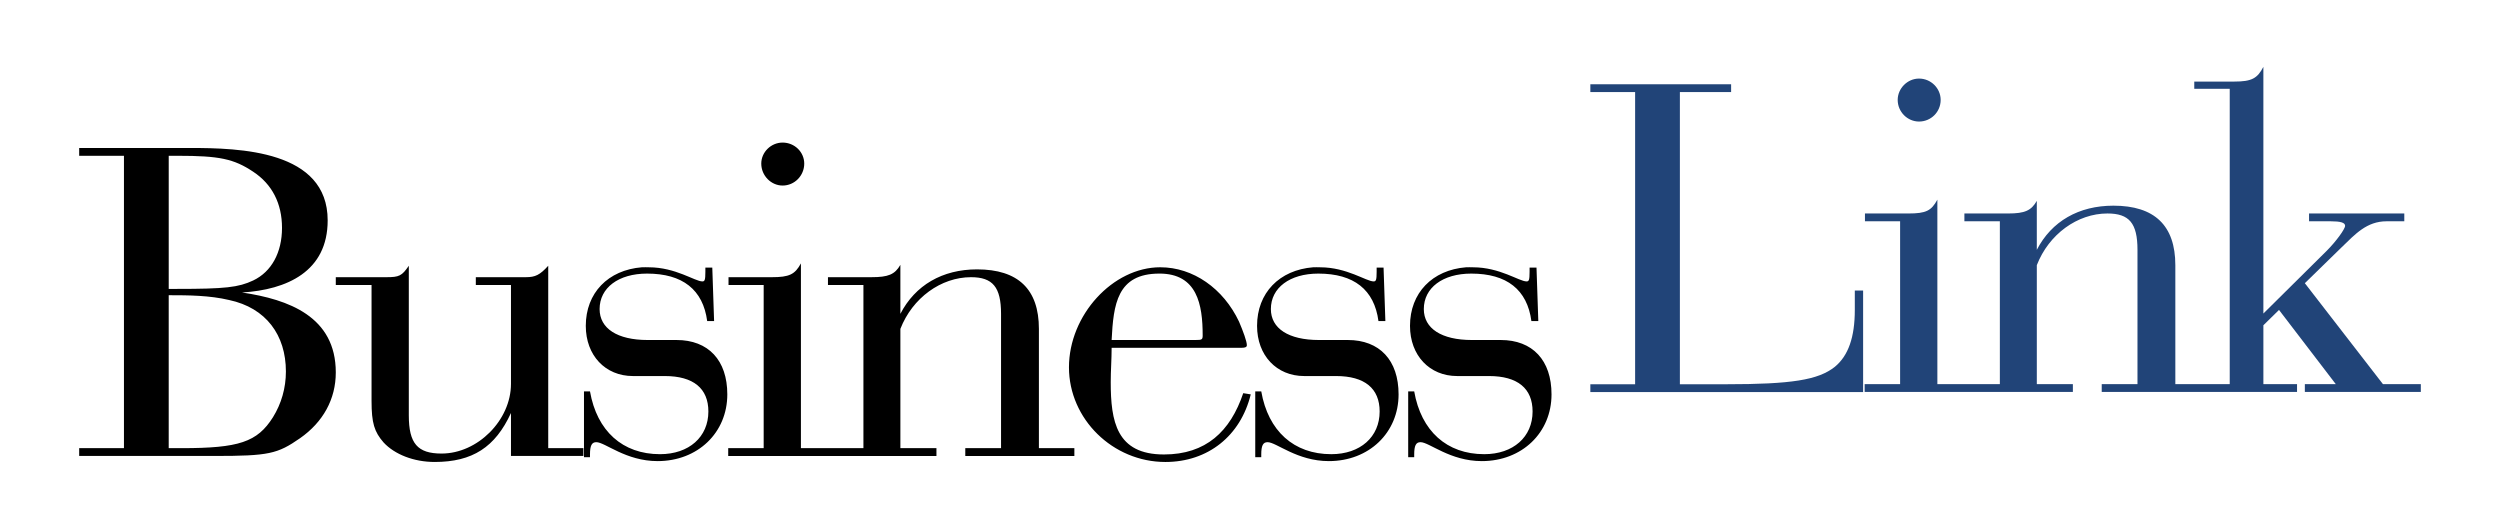
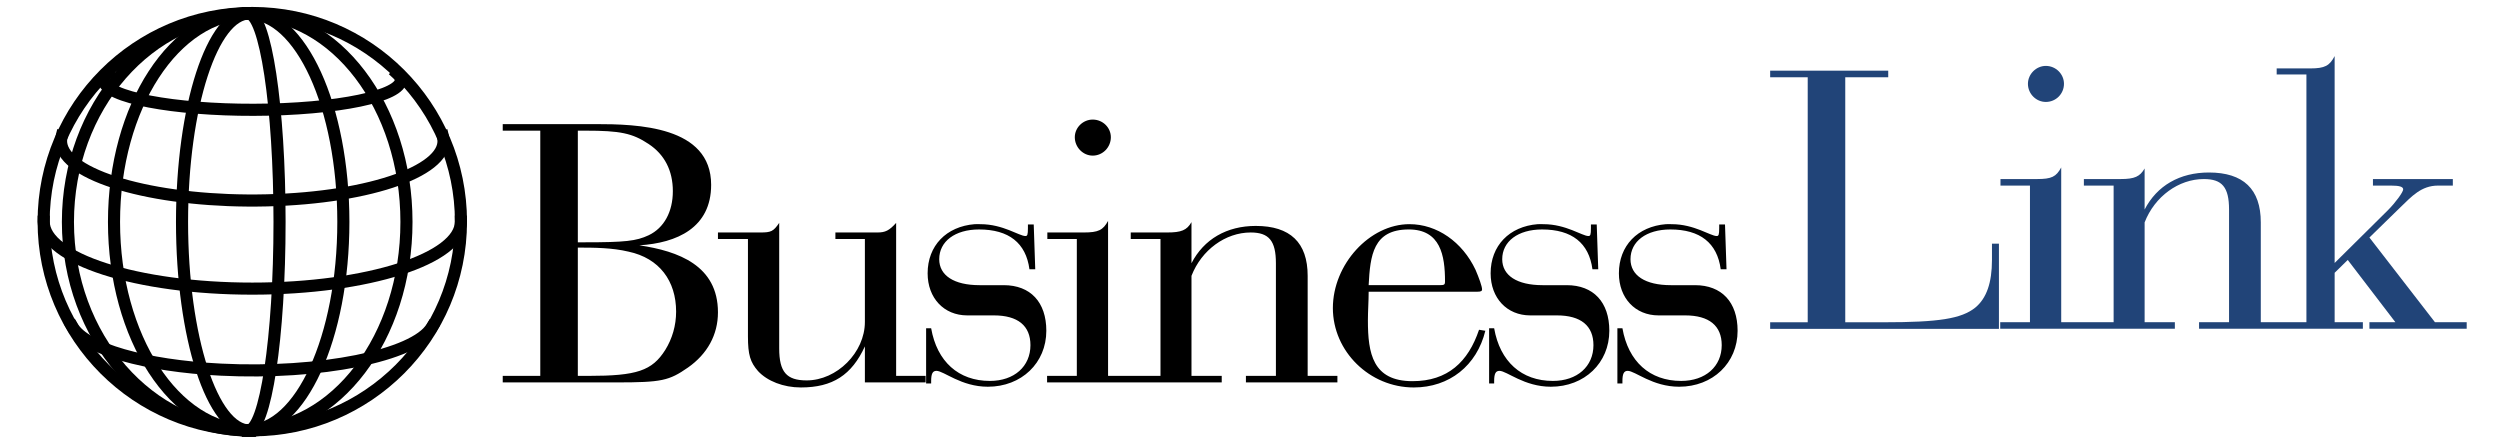
- <svg xmlns="http://www.w3.org/2000/svg" width="260" height="55" id="svg2" version="1.1">
+ <svg xmlns="http://www.w3.org/2000/svg" width="310" height="55" id="svg2" version="1.1">
  <defs id="defs4" />
  <g id="layer1" transform="translate(0,-997.3622)">
-     <path id="path3022" style="font-size:48px;font-style:normal;font-variant:normal;font-weight:normal;font-stretch:normal;text-align:start;line-height:125%;letter-spacing:-2px;word-spacing:0px;writing-mode:lr-tb;text-anchor:start;fill:#214478;fill-opacity:1;stroke:none;font-family:Bodoni;-inkscape-font-specification:Bodoni" d="m 193.764,1027.58 -0.864,0 0,2.016 c 0,2.832 -0.672,4.752 -2.064,5.904 -1.728,1.392 -4.56,1.824 -11.328,1.824 l -4.8,0 0,-30.384 5.328,0 0,-0.816 -14.64,0 0,0.816 4.656,0 0,30.384 -4.656,0 0,0.816 28.368,0 0,-10.56" />
-     <path style="font-size:48px;font-style:normal;font-variant:normal;font-weight:normal;font-stretch:normal;text-align:start;line-height:125%;letter-spacing:-2px;word-spacing:0px;writing-mode:lr-tb;text-anchor:start;fill:#214478;fill-opacity:1;stroke:none;font-family:Bodoni;-inkscape-font-specification:Bodoni" d="m 235.391,1004.315 c -0.624,1.2 -1.207,1.531 -3.031,1.531 l -4.156,0 0,0.75 3.688,0 0,30.719 -1.969,0 -1.719,0 -1.969,0 0,-12.375 c 0,-4.128 -2.166,-6.188 -6.438,-6.188 -3.6,0 -6.433,1.618 -7.969,4.594 l 0,-5.094 c -0.576,1.008 -1.241,1.312 -2.969,1.312 l -4.562,0 0,0.812 3.688,0 0,16.938 -2.781,0 -0.906,0 -2.812,0 0,-19.188 c -0.624,1.152 -1.176,1.438 -3,1.438 l -4.531,0 0,0.812 3.656,0 0,16.938 -3.688,0 0,0.812 10.375,0 0.906,0 10.375,0 0,-0.812 -3.75,0 0,-12.375 c 1.248,-3.216 4.224,-5.375 7.344,-5.375 2.256,0 3.125,0.997 3.125,3.781 l 0,13.969 -3.719,0 0,0.812 9.625,0 1.719,0 8.969,0 0,-0.812 -3.5,0 0,-6.125 1.625,-1.594 5.906,7.719 -3.219,0 0,0.812 12.062,0 0,-0.812 -3.938,0 -8.125,-10.5 3.844,-3.75 c 1.392,-1.344 2.592,-2.688 4.656,-2.688 l 1.844,0 0,-0.812 -9.906,0 0,0.812 2.25,0 c 1.008,0 1.5,0.133 1.5,0.469 0,0.336 -0.946,1.634 -1.906,2.594 l -6.594,6.531 0,-25.656 z m -35.812,1.219 c -1.2,0 -2.219,1.019 -2.219,2.219 0,1.248 1.019,2.25 2.219,2.25 1.248,0 2.25,-1.002 2.25,-2.25 0,-1.2 -1.002,-2.219 -2.25,-2.219 z" id="path3024" />
-     <path style="font-size:48px;font-style:normal;font-variant:normal;font-weight:normal;font-stretch:normal;text-align:start;line-height:125%;letter-spacing:-2px;word-spacing:0px;writing-mode:lr-tb;text-anchor:start;fill:#000000;fill-opacity:1;stroke:none;font-family:Bodoni;-inkscape-font-specification:Bodoni" d="m 81.391,1012.19 c -1.2,0 -2.219,0.988 -2.219,2.188 0,1.248 1.019,2.281 2.219,2.281 1.248,0 2.25,-1.033 2.25,-2.281 0,-1.2 -1.002,-2.188 -2.25,-2.188 z m -73.156,0.562 0,0.812 4.656,0 0,30.406 -4.656,0 0,0.812 14.062,0 c 5.664,0 6.554,-0.212 8.906,-1.844 2.4,-1.68 3.719,-4.06 3.719,-6.844 0,-5.808 -4.902,-7.593 -9.75,-8.312 4.656,-0.288 8.906,-2.172 8.906,-7.5 0,-7.296 -9.143,-7.531 -14.375,-7.531 l -11.469,0 z m 9.312,0.812 0.938,0 c 4.32,0 5.828,0.312 7.844,1.656 1.968,1.296 3,3.3 3,5.844 0,2.544 -1.08,4.557 -3,5.469 -1.536,0.72 -2.898,0.875 -7.938,0.875 l -0.844,0 0,-13.844 z m 65.75,11.188 c -0.624,1.152 -1.207,1.438 -3.031,1.438 l -4.5,0 0,0.812 3.656,0 0,16.969 -3.688,0 0,0.812 11.281,0 10.375,0 0,-0.812 -3.75,0 0,-12.406 c 1.248,-3.216 4.224,-5.375 7.344,-5.375 2.256,0 3.125,1.028 3.125,3.812 l 0,13.969 -3.719,0 0,0.812 11.344,0 0,-0.812 -3.688,0 0,-12.406 c 0,-4.128 -2.166,-6.188 -6.438,-6.188 -3.6,0 -6.433,1.649 -7.969,4.625 l 0,-5.094 c -0.576,1.008 -1.272,1.281 -3,1.281 l -4.531,0 0,0.812 3.688,0 0,16.969 -2.781,0 -3.719,0 0,-19.219 z m -40.781,0.25 c -0.72,1.056 -1,1.188 -2.344,1.188 l -5.25,0 0,0.812 3.719,0 0,12.062 c 0,2.304 0.29,3.208 1.25,4.312 1.152,1.248 3.153,2.031 5.312,2.031 3.936,0 6.306,-1.542 7.938,-5.094 l 0,4.469 7.531,0 0,-0.812 -3.656,0 0,-18.969 c -0.864,0.96 -1.353,1.188 -2.312,1.188 l -5.219,0 0,0.812 3.656,0 0,10.281 c 0,3.792 -3.475,7.25 -7.219,7.25 -2.496,0 -3.406,-1.041 -3.406,-3.969 l 0,-15.562 z m 24.25,0.156 c -3.533,0.282 -5.844,2.674 -5.844,6.094 0,3.072 2.026,5.219 4.906,5.219 l 3.312,0 c 2.976,0 4.531,1.288 4.531,3.688 0,2.64 -2.007,4.438 -5.031,4.438 -3.888,0 -6.561,-2.403 -7.281,-6.531 l -0.625,0 0,6.844 0.625,0 0,-0.281 c 0,-0.912 0.176,-1.281 0.656,-1.281 0.912,0 3.063,1.969 6.375,1.969 4.176,0 7.25,-2.954 7.25,-6.938 0,-3.552 -1.969,-5.656 -5.281,-5.656 l -3,0 c -3.168,0 -5,-1.203 -5,-3.219 0,-2.208 1.962,-3.688 4.938,-3.688 3.696,0 5.818,1.673 6.25,4.938 l 0.719,0 -0.188,-5.562 -0.719,0 0,0.344 0,0.094 c 0,0.864 -0.072,1 -0.312,1 -0.768,0 -2.779,-1.469 -5.562,-1.469 -0.246,0 -0.483,-0.019 -0.719,0 z m 53.906,0 c -4.944,0 -9.5,4.982 -9.5,10.406 0,5.376 4.559,9.844 10.031,9.844 4.416,0 7.819,-2.711 8.875,-7.031 l -0.781,-0.125 c -1.344,3.984 -3.882,6.375 -8.25,6.375 -4.944,0 -5.531,-3.451 -5.531,-7.531 0,-1.2 0.094,-2.362 0.094,-3.562 l 13.5,0 c 0.432,0 0.562,-0.089 0.562,-0.281 0,-0.384 -0.381,-1.429 -0.812,-2.438 -1.632,-3.456 -4.779,-5.656 -8.187,-5.656 z m 15.906,0 c -3.533,0.282 -5.844,2.674 -5.844,6.094 0,3.072 2.026,5.219 4.906,5.219 l 3.312,0 c 2.976,0 4.531,1.288 4.531,3.688 0,2.64 -2.007,4.438 -5.031,4.438 -3.888,0 -6.561,-2.403 -7.281,-6.531 l -0.625,0 0,6.844 0.625,0 0,-0.281 c 0,-0.912 0.176,-1.281 0.656,-1.281 0.912,0 3.063,1.969 6.375,1.969 4.176,0 7.25,-2.954 7.25,-6.938 0,-3.552 -1.969,-5.656 -5.281,-5.656 l -3,0 c -3.168,0 -5,-1.203 -5,-3.219 0,-2.208 1.962,-3.688 4.938,-3.688 3.696,0 5.818,1.673 6.25,4.938 l 0.719,0 -0.188,-5.562 -0.719,0 0,0.344 0,0.094 c 0,0.864 -0.072,1 -0.312,1 -0.768,0 -2.779,-1.469 -5.562,-1.469 -0.246,0 -0.483,-0.019 -0.719,0 z m 15.906,0 c -3.533,0.282 -5.844,2.674 -5.844,6.094 0,3.072 2.026,5.219 4.906,5.219 l 3.312,0 c 2.976,0 4.531,1.288 4.531,3.688 0,2.64 -2.007,4.438 -5.031,4.438 -3.888,0 -6.561,-2.403 -7.281,-6.531 l -0.625,0 0,6.844 0.625,0 0,-0.281 c 0,-0.912 0.176,-1.281 0.656,-1.281 0.912,0 3.063,1.969 6.375,1.969 4.176,0 7.25,-2.954 7.25,-6.938 0,-3.552 -1.969,-5.656 -5.281,-5.656 l -3,0 c -3.168,0 -5,-1.203 -5,-3.219 0,-2.208 1.962,-3.688 4.938,-3.688 3.696,0 5.818,1.673 6.25,4.938 l 0.719,0 -0.188,-5.562 -0.719,0 0,0.344 0,0.094 c 0,0.864 -0.072,1 -0.312,1 -0.768,0 -2.779,-1.469 -5.562,-1.469 -0.246,0 -0.483,-0.019 -0.719,0 z m -31.906,0.656 c 3.936,0 4.5,3.221 4.5,6.438 0,0.432 -0.095,0.469 -0.719,0.469 l -8.75,0 c 0.192,-3.696 0.553,-6.906 4.969,-6.906 z m -103.031,2.25 c 2.064,0 4.265,0.02 6.281,0.5 3.84,0.816 5.906,3.646 5.906,7.438 0,1.728 -0.48,3.358 -1.344,4.75 -1.632,2.592 -3.548,3.219 -9.5,3.219 l -1.344,0 0,-15.906 z" id="path3031" />
+     <path id="path3022" style="font-size:48px;font-style:normal;font-variant:normal;font-weight:normal;font-stretch:normal;text-align:start;line-height:125%;letter-spacing:-2px;word-spacing:0px;writing-mode:lr-tb;text-anchor:start;fill:#214478;fill-opacity:1;stroke:none;font-family:Bodoni;-inkscape-font-specification:Bodoni" d="m 247.868,1027.58 -0.864,0 0,2.016 c 0,2.832 -0.672,4.752 -2.064,5.904 -1.728,1.392 -4.56,1.824 -11.328,1.824 l -4.8,0 0,-30.384 5.328,0 0,-0.816 -14.64,0 0,0.816 4.656,0 0,30.384 -4.656,0 0,0.816 28.368,0 0,-10.56" />
+     <path style="font-size:48px;font-style:normal;font-variant:normal;font-weight:normal;font-stretch:normal;text-align:start;line-height:125%;letter-spacing:-2px;word-spacing:0px;writing-mode:lr-tb;text-anchor:start;fill:#214478;fill-opacity:1;stroke:none;font-family:Bodoni;-inkscape-font-specification:Bodoni" d="m 289.495,1004.315 c -0.624,1.2 -1.207,1.531 -3.031,1.531 l -4.156,0 0,0.75 3.688,0 0,30.719 -1.969,0 -1.719,0 -1.969,0 0,-12.375 c 0,-4.128 -2.166,-6.188 -6.438,-6.188 -3.6,0 -6.433,1.618 -7.969,4.594 l 0,-5.094 c -0.576,1.008 -1.241,1.312 -2.969,1.312 l -4.562,0 0,0.812 3.688,0 0,16.938 -2.781,0 -0.906,0 -2.812,0 0,-19.188 c -0.624,1.152 -1.176,1.438 -3,1.438 l -4.531,0 0,0.812 3.656,0 0,16.938 -3.688,0 0,0.812 10.375,0 0.906,0 10.375,0 0,-0.812 -3.75,0 0,-12.375 c 1.248,-3.216 4.224,-5.375 7.344,-5.375 2.256,0 3.125,0.997 3.125,3.781 l 0,13.969 -3.719,0 0,0.812 9.625,0 1.719,0 8.969,0 0,-0.812 -3.5,0 0,-6.125 1.625,-1.594 5.906,7.719 -3.219,0 0,0.812 12.062,0 0,-0.812 -3.938,0 -8.125,-10.5 3.844,-3.75 c 1.392,-1.344 2.592,-2.688 4.656,-2.688 l 1.844,0 0,-0.812 -9.906,0 0,0.812 2.25,0 c 1.008,0 1.5,0.133 1.5,0.469 0,0.336 -0.946,1.634 -1.906,2.594 l -6.594,6.531 0,-25.656 z m -35.812,1.219 c -1.2,0 -2.219,1.019 -2.219,2.219 0,1.248 1.019,2.25 2.219,2.25 1.248,0 2.25,-1.002 2.25,-2.25 0,-1.2 -1.002,-2.219 -2.25,-2.219 z" id="path3024" />
+     <path style="font-size:48px;font-style:normal;font-variant:normal;font-weight:normal;font-stretch:normal;text-align:start;line-height:125%;letter-spacing:-2px;word-spacing:0px;writing-mode:lr-tb;text-anchor:start;fill:#000000;fill-opacity:1;stroke:none;font-family:Bodoni;-inkscape-font-specification:Bodoni" d="m 135.495,1012.19 c -1.2,0 -2.219,0.988 -2.219,2.188 0,1.248 1.019,2.281 2.219,2.281 1.248,0 2.25,-1.033 2.25,-2.281 0,-1.2 -1.002,-2.188 -2.25,-2.188 z m -73.156,0.562 0,0.812 4.656,0 0,30.406 -4.656,0 0,0.812 14.062,0 c 5.664,0 6.554,-0.212 8.906,-1.844 2.4,-1.68 3.719,-4.06 3.719,-6.844 0,-5.808 -4.902,-7.593 -9.75,-8.312 4.656,-0.288 8.906,-2.172 8.906,-7.5 0,-7.296 -9.143,-7.531 -14.375,-7.531 l -11.469,0 z m 9.312,0.812 0.938,0 c 4.32,0 5.828,0.312 7.844,1.656 1.968,1.296 3,3.3 3,5.844 0,2.544 -1.08,4.557 -3,5.469 -1.536,0.72 -2.898,0.875 -7.938,0.875 l -0.844,0 0,-13.844 z m 65.75,11.188 c -0.624,1.152 -1.207,1.438 -3.031,1.438 l -4.5,0 0,0.812 3.656,0 0,16.969 -3.688,0 0,0.812 11.281,0 10.375,0 0,-0.812 -3.75,0 0,-12.406 c 1.248,-3.216 4.224,-5.375 7.344,-5.375 2.256,0 3.125,1.028 3.125,3.812 l 0,13.969 -3.719,0 0,0.812 11.344,0 0,-0.812 -3.688,0 0,-12.406 c 0,-4.128 -2.166,-6.188 -6.438,-6.188 -3.6,0 -6.433,1.649 -7.969,4.625 l 0,-5.094 c -0.576,1.008 -1.272,1.281 -3,1.281 l -4.531,0 0,0.812 3.688,0 0,16.969 -2.781,0 -3.719,0 0,-19.219 z m -40.781,0.25 c -0.72,1.056 -1,1.188 -2.344,1.188 l -5.25,0 0,0.812 3.719,0 0,12.062 c 0,2.304 0.29,3.208 1.25,4.312 1.152,1.248 3.152,2.031 5.313,2.031 3.936,0 6.306,-1.542 7.938,-5.094 l 0,4.469 7.531,0 0,-0.812 -3.656,0 0,-18.969 c -0.864,0.96 -1.353,1.188 -2.312,1.188 l -5.219,0 0,0.812 3.656,0 0,10.281 c 0,3.792 -3.475,7.25 -7.219,7.25 -2.496,0 -3.406,-1.041 -3.406,-3.969 l 0,-15.562 z m 24.25,0.156 c -3.533,0.282 -5.844,2.674 -5.844,6.094 0,3.072 2.026,5.219 4.906,5.219 l 3.312,0 c 2.976,0 4.531,1.288 4.531,3.688 0,2.64 -2.007,4.438 -5.031,4.438 -3.888,0 -6.561,-2.403 -7.281,-6.531 l -0.625,0 0,6.844 0.625,0 0,-0.281 c 0,-0.912 0.176,-1.281 0.656,-1.281 0.912,0 3.063,1.969 6.375,1.969 4.176,0 7.25,-2.954 7.25,-6.938 0,-3.552 -1.969,-5.656 -5.281,-5.656 l -3,0 c -3.168,0 -5,-1.203 -5,-3.219 0,-2.208 1.962,-3.688 4.938,-3.688 3.696,0 5.818,1.673 6.25,4.938 l 0.719,0 -0.188,-5.562 -0.719,0 0,0.344 0,0.094 c 0,0.864 -0.072,1 -0.312,1 -0.768,0 -2.779,-1.469 -5.562,-1.469 -0.246,0 -0.483,-0.019 -0.719,0 z m 53.906,0 c -4.944,0 -9.5,4.982 -9.5,10.406 0,5.376 4.559,9.844 10.031,9.844 4.416,0 7.819,-2.711 8.875,-7.031 l -0.781,-0.125 c -1.344,3.984 -3.882,6.375 -8.25,6.375 -4.944,0 -5.531,-3.451 -5.531,-7.531 0,-1.2 0.094,-2.362 0.094,-3.562 l 13.5,0 c 0.432,0 0.562,-0.089 0.562,-0.281 0,-0.384 -0.381,-1.429 -0.812,-2.438 -1.632,-3.456 -4.779,-5.656 -8.187,-5.656 z m 15.906,0 c -3.533,0.282 -5.844,2.674 -5.844,6.094 0,3.072 2.026,5.219 4.906,5.219 l 3.312,0 c 2.976,0 4.531,1.288 4.531,3.688 0,2.64 -2.007,4.438 -5.031,4.438 -3.888,0 -6.561,-2.403 -7.281,-6.531 l -0.625,0 0,6.844 0.625,0 0,-0.281 c 0,-0.912 0.176,-1.281 0.656,-1.281 0.912,0 3.063,1.969 6.375,1.969 4.176,0 7.25,-2.954 7.25,-6.938 0,-3.552 -1.969,-5.656 -5.281,-5.656 l -3,0 c -3.168,0 -5,-1.203 -5,-3.219 0,-2.208 1.962,-3.688 4.938,-3.688 3.696,0 5.818,1.673 6.25,4.938 l 0.719,0 -0.188,-5.562 -0.719,0 0,0.344 0,0.094 c 0,0.864 -0.072,1 -0.312,1 -0.768,0 -2.779,-1.469 -5.562,-1.469 -0.246,0 -0.483,-0.019 -0.719,0 z m 15.906,0 c -3.533,0.282 -5.844,2.674 -5.844,6.094 0,3.072 2.026,5.219 4.906,5.219 l 3.312,0 c 2.976,0 4.531,1.288 4.531,3.688 0,2.64 -2.007,4.438 -5.031,4.438 -3.888,0 -6.561,-2.403 -7.281,-6.531 l -0.625,0 0,6.844 0.625,0 0,-0.281 c 0,-0.912 0.176,-1.281 0.656,-1.281 0.912,0 3.063,1.969 6.375,1.969 4.176,0 7.25,-2.954 7.25,-6.938 0,-3.552 -1.969,-5.656 -5.281,-5.656 l -3,0 c -3.168,0 -5,-1.203 -5,-3.219 0,-2.208 1.962,-3.688 4.938,-3.688 3.696,0 5.818,1.673 6.25,4.938 l 0.719,0 -0.188,-5.562 -0.719,0 0,0.344 0,0.094 c 0,0.864 -0.072,1 -0.312,1 -0.768,0 -2.779,-1.469 -5.562,-1.469 -0.246,0 -0.483,-0.019 -0.719,0 z m -31.906,0.656 c 3.936,0 4.5,3.221 4.5,6.438 0,0.432 -0.095,0.469 -0.719,0.469 l -8.75,0 c 0.192,-3.696 0.553,-6.906 4.969,-6.906 z m -103.031,2.25 c 2.064,0 4.265,0.02 6.281,0.5 3.84,0.816 5.906,3.646 5.906,7.438 0,1.728 -0.48,3.358 -1.344,4.75 -1.632,2.592 -3.548,3.219 -9.5,3.219 l -1.344,0 0,-15.906 z" id="path3031" />
+     <g id="g3810" transform="matrix(0.7033539,0,0,0.7033539,-41.84364,234.4233)" style="stroke-width:2.133;stroke-miterlimit:4;stroke-dasharray:none">
+       <path transform="translate(0.04316367,997.3622)" d="m 140.714,126.429 c 0,20.316 -16.47,36.786 -36.786,36.786 -20.316,0 -36.786,-16.47 -36.786,-36.786 0,-20.316 16.47,-36.786 36.786,-36.786 20.316,0 36.786,16.47 36.786,36.786 z" id="path2985" style="fill:none;stroke:#000000;stroke-width:2.133;stroke-miterlimit:4;stroke-opacity:1;stroke-dasharray:none" />
+       <path transform="matrix(1.017682,0,0,1.017682,-1.656711,988.1472)" d="m 139.927,133.287 c 0,6.409 -16.178,11.604 -36.134,11.604 -19.956,0 -36.134,-5.195 -36.134,-11.604 0,0 0,0 0,0" id="path2997" style="fill:none;stroke:#000000;stroke-width:2.096;stroke-linecap:square;stroke-linejoin:miter;stroke-miterlimit:4;stroke-opacity:1;stroke-dasharray:none;stroke-dashoffset:0" />
+       <g id="g3799" style="stroke-width:2.133;stroke-miterlimit:4;stroke-dasharray:none">
+         <path transform="matrix(1.011335,0,0,1.017682,-1.000547,973.9366)" d="m 137.029,132.501 c 1.403,5.676 -12.34,10.628 -30.696,11.062 -18.356,0.434 -34.373,-3.815 -35.776,-9.491 -0.13,-0.527 -0.129,-1.057 0.003,-1.584" id="path3777" style="fill:none;stroke:#000000;stroke-width:2.102;stroke-linecap:square;stroke-linejoin:miter;stroke-miterlimit:4;stroke-opacity:1;stroke-dasharray:none;stroke-dashoffset:0" />
+         <path style="fill:none;stroke:#000000;stroke-width:2.096;stroke-linecap:square;stroke-linejoin:miter;stroke-miterlimit:4;stroke-opacity:1;stroke-dasharray:none;stroke-dashoffset:0" id="path3779" d="m 134.88,134.845 c -3.012,4.905 -19.371,8.184 -36.54,7.323 -13.187,-0.661 -23.48,-3.627 -25.679,-7.4" transform="matrix(1.017682,0,0,1.017682,-1.656711,1005.201)" />
+         <path transform="matrix(0,1.017682,-1.017682,0,239.1689,1018.221)" d="m 139.927,133.287 c 0,12.989 -16.178,23.518 -36.134,23.518 -19.956,0 -36.134,-10.529 -36.134,-23.518 0,0 0,0 0,0" id="path3781" style="fill:none;stroke:#000000;stroke-width:2.096;stroke-linecap:square;stroke-linejoin:miter;stroke-miterlimit:4;stroke-opacity:1;stroke-dasharray:none;stroke-dashoffset:0" />
+         <path style="fill:none;stroke:#000000;stroke-width:2.096;stroke-linecap:square;stroke-linejoin:miter;stroke-miterlimit:4;stroke-opacity:1;stroke-dasharray:none;stroke-dashoffset:0" id="path3787" d="m 139.927,133.287 c 0,17.398 -16.178,31.502 -36.134,31.502 -19.956,0 -36.134,-14.104 -36.134,-31.502 0,0 0,0 0,0" transform="matrix(0,1.017682,-1.017682,0,239.1689,1018.221)" />
+         <path style="fill:none;stroke:#000000;stroke-width:2.096;stroke-linecap:square;stroke-linejoin:miter;stroke-miterlimit:4;stroke-opacity:1;stroke-dasharray:none;stroke-dashoffset:0" id="path3789" d="m 139.927,133.287 c 0,6.48 -16.178,11.734 -36.134,11.734 -19.956,0 -36.134,-5.253 -36.134,-11.734 0,0 0,0 0,0" transform="matrix(0,1.017682,-1.017682,0,239.1689,1018.221)" />
+         <path transform="matrix(0,-1.017682,1.017682,0,-32.43447,1229.478)" d="m 139.927,133.287 c 0,3.021 -16.178,5.469 -36.134,5.469 -19.956,0 -36.134,-2.449 -36.134,-5.469 0,0 0,0 0,0" id="path3791" style="fill:none;stroke:#000000;stroke-width:2.096;stroke-linecap:square;stroke-linejoin:miter;stroke-miterlimit:4;stroke-opacity:1;stroke-dasharray:none;stroke-dashoffset:0" />
+         <path style="fill:none;stroke:#000000;stroke-width:2.096;stroke-linecap:square;stroke-linejoin:miter;stroke-miterlimit:4;stroke-opacity:1;stroke-dasharray:none;stroke-dashoffset:0" id="path3793" d="m 139.927,133.287 c 0,9.126 -16.178,16.524 -36.134,16.524 -19.956,0 -36.134,-7.398 -36.134,-16.524 0,0 0,0 0,0" transform="matrix(0,-1.017682,1.017682,0,-32.43447,1229.478)" />
+         <path transform="matrix(0,-1.017682,1.017682,0,-32.43447,1229.478)" d="m 139.927,133.287 c 0,15.163 -16.178,27.456 -36.134,27.456 -19.956,0 -36.134,-12.292 -36.134,-27.456 0,0 0,0 0,0" id="path3795" style="fill:none;stroke:#000000;stroke-width:2.096;stroke-linecap:square;stroke-linejoin:miter;stroke-miterlimit:4;stroke-opacity:1;stroke-dasharray:none;stroke-dashoffset:0" />
+         <path style="fill:none;stroke:#000000;stroke-width:2.828;stroke-linecap:square;stroke-linejoin:miter;stroke-miterlimit:4;stroke-opacity:1;stroke-dasharray:none;stroke-dashoffset:0" id="path3797" d="m 137.823,131.826 c 4.062,3.732 -7.88,7.411 -26.674,8.218 -18.794,0.807 -37.323,-1.565 -41.386,-5.297 -1.102,-1.012 -1.044,-2.061 0.169,-3.068" transform="matrix(0.7517012,0,0,0.7564188,25.94767,998.0237)" />
+       </g>
+     </g>
  </g>
</svg>
